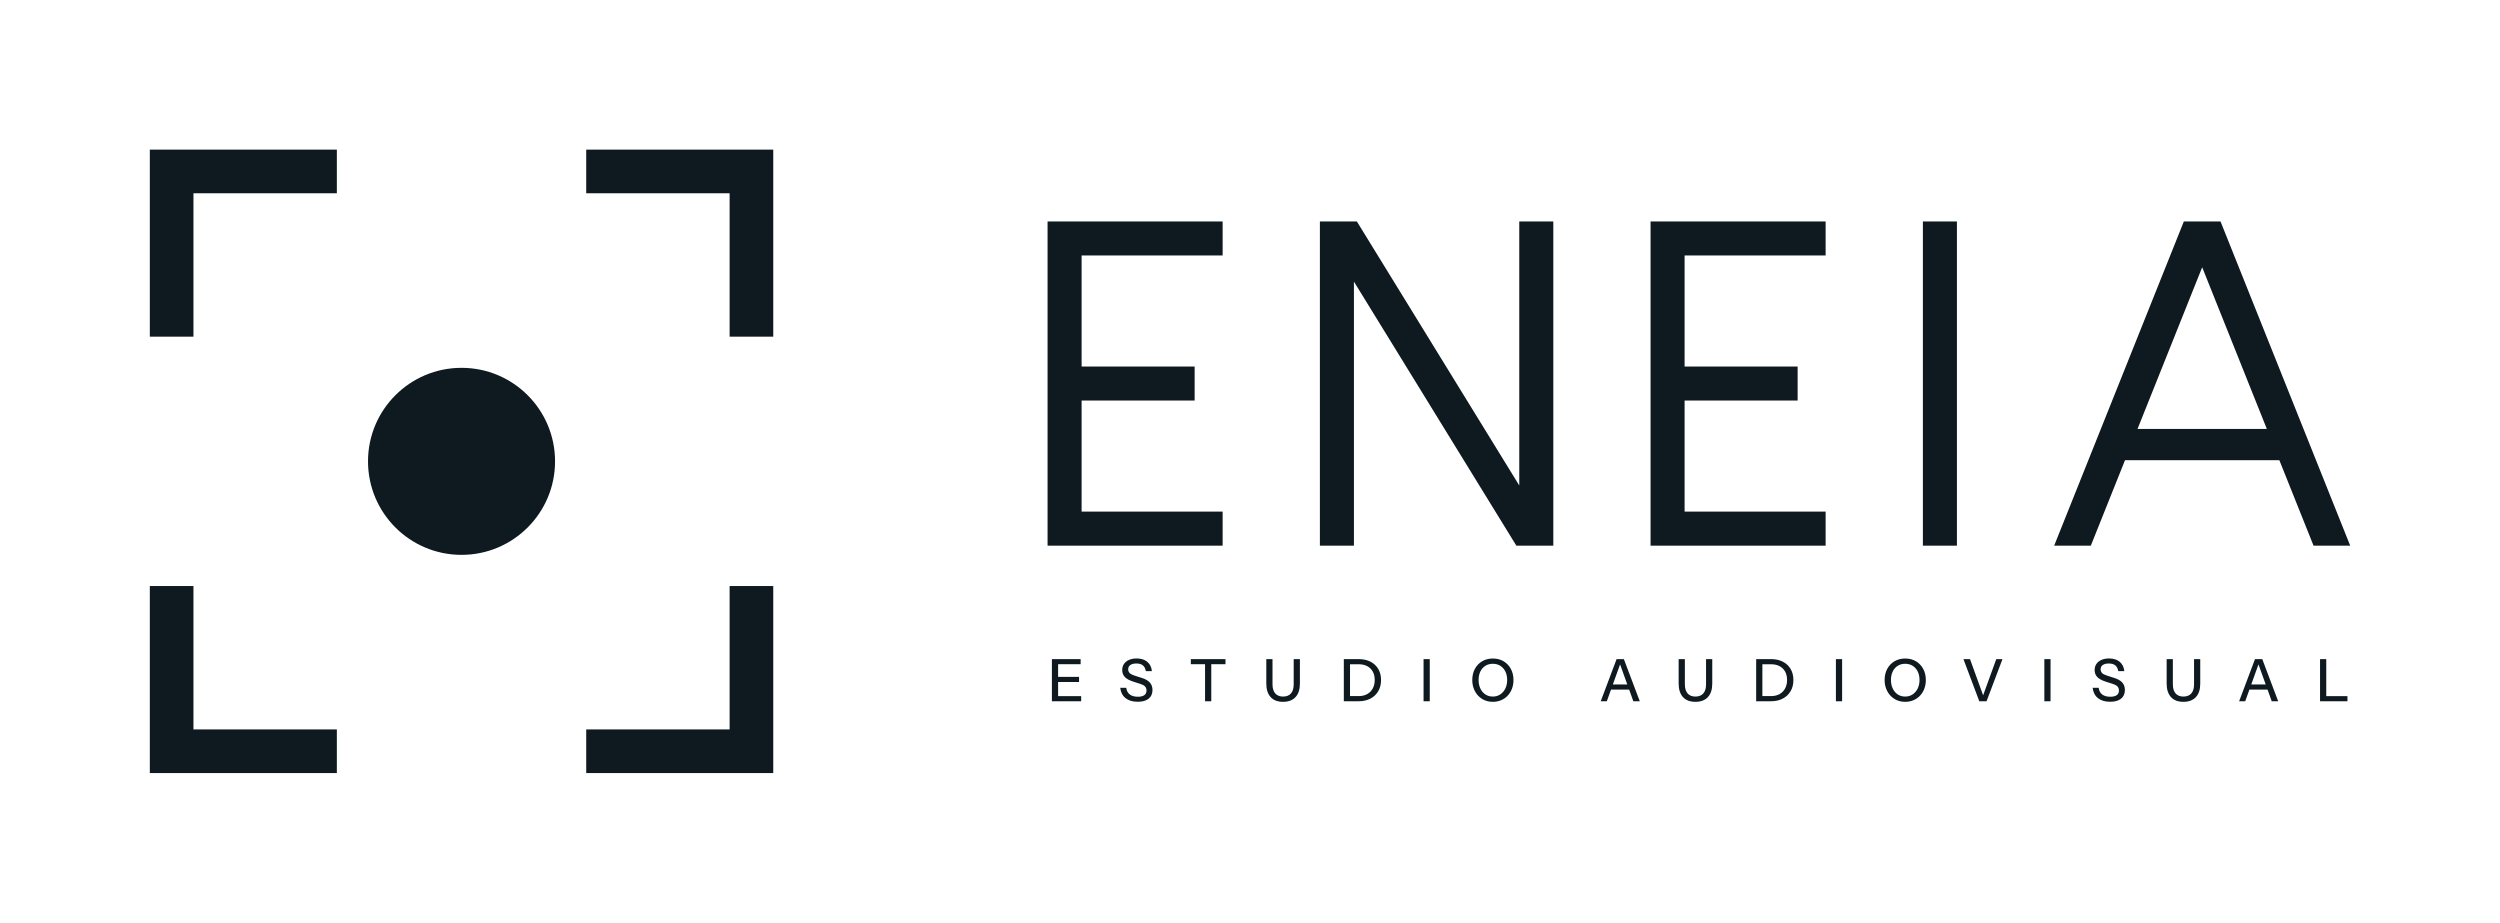
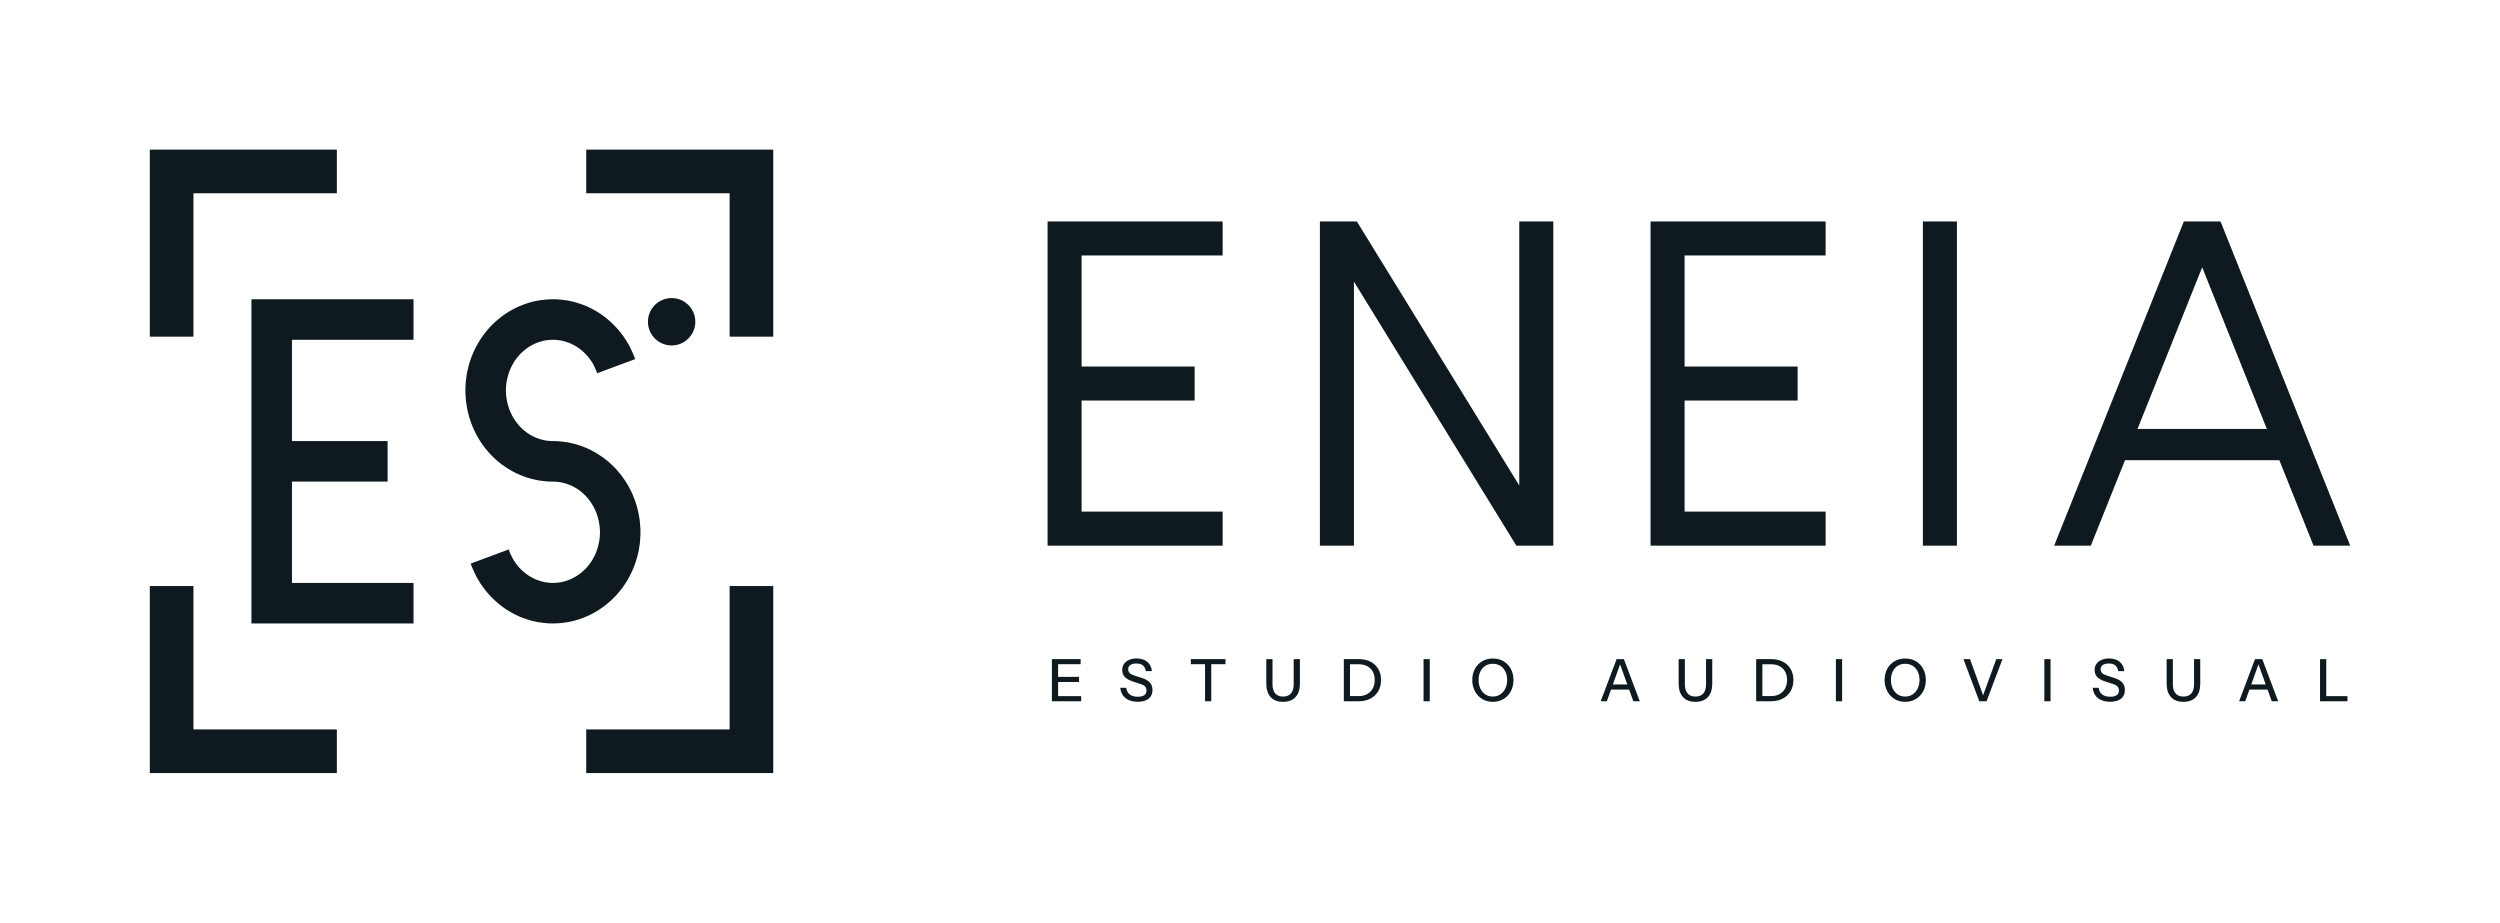
<svg xmlns="http://www.w3.org/2000/svg" viewBox="0 0 400.94 148.00" width="401" height="148" role="img" aria-label="Eneia Estudio">
  <path d="M24.00 54.00 L31.00 54.00 L31.00 31.00 L54.00 31.00 L54.00 24.00 L31.00 24.00 L24.00 24.00 L24.00 31.00 Z M117.00 31.00 L117.00 54.00 L124.00 54.00 L124.00 31.00 L124.00 24.00 L117.00 24.00 L94.00 24.00 L94.00 31.00 Z M24.00 124.00 L31.00 124.00 L54.00 124.00 L54.00 117.00 L31.00 117.00 L31.00 94.00 L24.00 94.00 L24.00 117.00 Z M94.00 117.00 L94.00 124.00 L117.00 124.00 L124.00 124.00 L124.00 117.00 L124.00 94.00 L117.00 94.00 L117.00 117.00 Z" fill="#0E1A20" />
-   <circle cx="74.00" cy="74.00" r="15.00" fill="#0E1A20" />
+   <path d="M46.80 48.00 L40.30 48.00 L40.30 54.50 L40.30 70.75 L40.30 77.25 L40.30 93.50 L40.30 100.00 L46.80 100.00 L66.30 100.00 L66.30 93.50 L46.80 93.50 L46.80 77.25 L62.14 77.25 L62.14 70.75 L46.80 70.75 L46.80 54.50 L66.30 54.50 L66.30 48.00 Z M88.30 70.74 L87.95 70.71 L87.59 70.67 L87.24 70.60 L86.89 70.52 L86.54 70.42 L86.20 70.30 L85.87 70.17 L85.53 70.02 L85.21 69.85 L84.89 69.66 L84.58 69.46 L84.28 69.24 L83.99 69.00 L83.71 68.75 L83.44 68.49 L83.18 68.21 L82.94 67.91 L82.71 67.61 L82.49 67.29 L82.28 66.95 L82.09 66.61 L81.92 66.26 L81.76 65.90 L81.62 65.53 L81.50 65.15 L81.39 64.77 L81.30 64.38 L81.23 63.98 L81.17 63.59 L81.14 63.19 L81.12 62.79 L81.12 62.38 L81.14 61.98 L81.18 61.58 L81.24 61.19 L81.32 60.79 L81.41 60.40 L81.52 60.02 L81.65 59.65 L81.79 59.28 L81.95 58.92 L82.13 58.57 L82.32 58.23 L82.53 57.90 L82.75 57.58 L82.99 57.28 L83.23 56.99 L83.49 56.71 L83.77 56.45 L84.05 56.20 L84.34 55.97 L84.64 55.75 L84.96 55.55 L85.27 55.37 L85.60 55.20 L85.93 55.05 L86.27 54.92 L86.61 54.81 L86.96 54.71 L87.31 54.63 L87.66 54.57 L88.02 54.53 L88.37 54.51 L88.73 54.50 L89.09 54.51 L89.44 54.55 L89.80 54.59 L90.15 54.66 L90.50 54.75 L90.84 54.85 L91.19 54.97 L91.52 55.11 L91.85 55.27 L92.17 55.44 L92.49 55.63 L92.80 55.84 L93.10 56.06 L93.39 56.30 L93.66 56.55 L93.93 56.82 L94.19 57.10 L94.43 57.40 L94.66 57.71 L94.88 58.03 L95.08 58.36 L95.26 58.71 L95.43 59.06 L95.59 59.42 L95.75 59.87 L101.85 57.60 L101.66 57.09 L101.60 56.95 L101.38 56.45 L101.32 56.31 L101.08 55.81 L101.02 55.68 L100.76 55.20 L100.68 55.07 L100.40 54.60 L100.32 54.47 L100.01 54.02 L99.92 53.89 L99.60 53.46 L99.51 53.34 L99.16 52.92 L99.06 52.80 L98.70 52.40 L98.59 52.29 L98.21 51.91 L98.10 51.80 L97.70 51.44 L97.58 51.33 L97.17 50.99 L97.05 50.90 L96.62 50.58 L96.49 50.48 L96.05 50.19 L95.91 50.10 L95.46 49.83 L95.32 49.75 L94.85 49.50 L94.70 49.42 L94.23 49.20 L94.08 49.13 L93.59 48.93 L93.44 48.87 L92.94 48.70 L92.79 48.65 L92.28 48.50 L92.12 48.45 L91.61 48.33 L91.45 48.29 L90.94 48.19 L90.77 48.17 L90.26 48.10 L90.09 48.08 L89.57 48.03 L89.40 48.02 L88.88 48.00 L88.71 48.00 L88.19 48.01 L88.03 48.02 L87.50 48.05 L87.34 48.07 L86.82 48.13 L86.65 48.15 L86.14 48.24 L85.98 48.27 L85.46 48.38 L85.30 48.42 L84.80 48.56 L84.64 48.61 L84.14 48.78 L83.99 48.83 L83.50 49.03 L83.35 49.09 L82.86 49.30 L82.72 49.37 L82.25 49.62 L82.10 49.69 L81.64 49.96 L81.51 50.04 L81.06 50.33 L80.93 50.42 L80.49 50.73 L80.37 50.82 L79.95 51.16 L79.83 51.26 L79.42 51.61 L79.31 51.72 L78.92 52.09 L78.81 52.20 L78.44 52.59 L78.34 52.71 L77.99 53.12 L77.89 53.24 L77.56 53.67 L77.47 53.79 L77.16 54.24 L77.07 54.37 L76.78 54.83 L76.70 54.96 L76.44 55.43 L76.36 55.57 L76.12 56.05 L76.05 56.19 L75.83 56.69 L75.77 56.83 L75.57 57.34 L75.52 57.48 L75.34 58.00 L75.30 58.14 L75.14 58.67 L75.10 58.82 L74.98 59.35 L74.94 59.50 L74.84 60.04 L74.82 60.19 L74.74 60.73 L74.72 60.88 L74.67 61.43 L74.66 61.58 L74.63 62.13 L74.62 62.28 L74.62 62.83 L74.62 62.98 L74.65 63.53 L74.66 63.68 L74.71 64.23 L74.72 64.38 L74.80 64.92 L74.82 65.07 L74.92 65.61 L74.95 65.76 L75.07 66.30 L75.11 66.44 L75.25 66.97 L75.30 67.12 L75.47 67.64 L75.52 67.78 L75.72 68.29 L75.77 68.43 L75.99 68.93 L76.06 69.07 L76.30 69.56 L76.37 69.69 L76.63 70.17 L76.71 70.30 L77.00 70.77 L77.08 70.90 L77.39 71.34 L77.48 71.47 L77.80 71.90 L77.90 72.02 L78.25 72.43 L78.35 72.55 L78.71 72.95 L78.82 73.06 L79.21 73.44 L79.32 73.55 L79.72 73.90 L79.84 74.01 L80.26 74.34 L80.38 74.44 L80.81 74.75 L80.95 74.84 L81.39 75.14 L81.53 75.22 L81.98 75.49 L82.13 75.57 L82.59 75.81 L82.74 75.89 L83.22 76.11 L83.37 76.17 L83.86 76.37 L84.01 76.42 L84.51 76.60 L84.67 76.65 L85.17 76.79 L85.33 76.83 L85.84 76.95 L86.00 76.99 L86.52 77.08 L86.68 77.10 L87.20 77.17 L87.37 77.19 L87.89 77.23 L88.05 77.24 L88.58 77.25 L89.02 77.26 L89.37 77.29 L89.73 77.33 L90.08 77.40 L90.43 77.48 L90.78 77.58 L91.12 77.70 L91.45 77.83 L91.79 77.98 L92.11 78.15 L92.43 78.34 L92.74 78.54 L93.04 78.76 L93.33 79.00 L93.61 79.25 L93.88 79.51 L94.14 79.79 L94.38 80.09 L94.61 80.39 L94.83 80.71 L95.04 81.05 L95.23 81.39 L95.40 81.74 L95.56 82.10 L95.70 82.47 L95.82 82.85 L95.93 83.23 L96.02 83.62 L96.09 84.02 L96.15 84.41 L96.18 84.81 L96.20 85.21 L96.20 85.62 L96.18 86.02 L96.14 86.42 L96.08 86.81 L96.00 87.21 L95.91 87.60 L95.80 87.98 L95.67 88.35 L95.53 88.72 L95.37 89.08 L95.19 89.43 L95.00 89.77 L94.79 90.10 L94.57 90.42 L94.33 90.72 L94.09 91.01 L93.83 91.29 L93.55 91.55 L93.27 91.80 L92.98 92.03 L92.68 92.25 L92.36 92.45 L92.05 92.63 L91.72 92.80 L91.39 92.95 L91.05 93.08 L90.71 93.19 L90.36 93.29 L90.01 93.37 L89.66 93.43 L89.30 93.47 L88.95 93.49 L88.59 93.50 L88.23 93.49 L87.88 93.45 L87.52 93.41 L87.17 93.34 L86.82 93.25 L86.48 93.15 L86.13 93.03 L85.80 92.89 L85.47 92.73 L85.15 92.56 L84.83 92.37 L84.52 92.16 L84.22 91.94 L83.93 91.70 L83.66 91.45 L83.39 91.18 L83.13 90.90 L82.89 90.60 L82.66 90.29 L82.44 89.97 L82.24 89.64 L82.06 89.29 L81.89 88.94 L81.73 88.58 L81.57 88.13 L75.47 90.40 L75.66 90.91 L75.72 91.05 L75.94 91.55 L76.00 91.69 L76.24 92.19 L76.30 92.32 L76.56 92.80 L76.64 92.93 L76.92 93.40 L77.00 93.53 L77.31 93.98 L77.40 94.11 L77.72 94.54 L77.81 94.66 L78.16 95.08 L78.26 95.20 L78.62 95.60 L78.73 95.71 L79.11 96.09 L79.22 96.20 L79.62 96.56 L79.74 96.67 L80.15 97.01 L80.27 97.10 L80.70 97.42 L80.83 97.52 L81.27 97.81 L81.41 97.90 L81.86 98.17 L82.00 98.25 L82.47 98.50 L82.62 98.58 L83.09 98.80 L83.24 98.87 L83.73 99.07 L83.88 99.13 L84.38 99.30 L84.53 99.35 L85.04 99.50 L85.20 99.55 L85.71 99.67 L85.87 99.71 L86.38 99.81 L86.55 99.83 L87.06 99.90 L87.23 99.92 L87.75 99.97 L87.92 99.98 L88.44 100.00 L88.61 100.00 L89.13 99.99 L89.29 99.98 L89.82 99.95 L89.98 99.93 L90.50 99.87 L90.67 99.85 L91.18 99.76 L91.34 99.73 L91.86 99.62 L92.02 99.58 L92.52 99.44 L92.68 99.39 L93.18 99.22 L93.33 99.17 L93.82 98.97 L93.97 98.91 L94.46 98.70 L94.60 98.63 L95.07 98.38 L95.22 98.31 L95.68 98.04 L95.81 97.96 L96.26 97.67 L96.39 97.58 L96.83 97.27 L96.95 97.18 L97.37 96.84 L97.49 96.74 L97.90 96.39 L98.01 96.28 L98.40 95.91 L98.51 95.80 L98.88 95.41 L98.98 95.29 L99.33 94.88 L99.43 94.76 L99.76 94.33 L99.85 94.21 L100.16 93.76 L100.25 93.63 L100.54 93.17 L100.62 93.04 L100.88 92.57 L100.96 92.43 L101.20 91.95 L101.27 91.81 L101.49 91.31 L101.55 91.17 L101.75 90.66 L101.80 90.52 L101.98 90.00 L102.02 89.86 L102.18 89.33 L102.22 89.18 L102.34 88.65 L102.38 88.50 L102.48 87.96 L102.50 87.81 L102.58 87.27 L102.60 87.12 L102.65 86.57 L102.66 86.42 L102.69 85.87 L102.70 85.72 L102.70 85.17 L102.70 85.02 L102.67 84.47 L102.66 84.32 L102.61 83.77 L102.60 83.62 L102.52 83.08 L102.50 82.93 L102.40 82.39 L102.37 82.24 L102.25 81.70 L102.21 81.56 L102.07 81.03 L102.02 80.88 L101.85 80.36 L101.80 80.22 L101.60 79.71 L101.55 79.57 L101.33 79.07 L101.26 78.93 L101.02 78.44 L100.95 78.31 L100.69 77.83 L100.61 77.70 L100.32 77.23 L100.24 77.10 L99.93 76.66 L99.84 76.53 L99.52 76.10 L99.42 75.98 L99.07 75.57 L98.97 75.45 L98.61 75.05 L98.50 74.94 L98.11 74.56 L98.00 74.45 L97.60 74.10 L97.48 73.99 L97.06 73.66 L96.94 73.56 L96.51 73.25 L96.37 73.16 L95.93 72.86 L95.79 72.78 L95.34 72.51 L95.19 72.43 L94.73 72.19 L94.58 72.11 L94.10 71.89 L93.95 71.83 L93.46 71.63 L93.31 71.58 L92.81 71.40 L92.65 71.35 L92.15 71.21 L91.99 71.17 L91.48 71.05 L91.32 71.01 L90.80 70.92 L90.64 70.90 L90.12 70.83 L89.95 70.81 L89.43 70.77 L89.27 70.76 L88.74 70.75 Z" fill="#0E1A20" />
+   <circle cx="107.70" cy="51.61" r="3.80" fill="#0E1A20" />
  <path d="M168.00 35.52 L168.00 40.98 L168.00 58.79 L168.00 64.25 L168.00 82.06 L168.00 87.52 L173.46 87.52 L196.08 87.52 L196.08 82.06 L173.46 82.06 L173.46 64.25 L191.59 64.25 L191.59 58.79 L173.46 58.79 L173.46 40.98 L196.08 40.98 L196.08 35.52 L173.46 35.52 Z M243.19 87.52 L249.12 87.52 L249.12 86.75 L249.12 35.52 L243.66 35.52 L243.66 77.87 L217.61 35.52 L211.68 35.52 L211.68 36.29 L211.68 87.52 L217.14 87.52 L217.14 45.17 Z M264.72 35.52 L264.72 40.98 L264.72 58.79 L264.72 64.25 L264.72 82.06 L264.72 87.52 L270.18 87.52 L292.80 87.52 L292.80 82.06 L270.18 82.06 L270.18 64.25 L288.31 64.25 L288.31 58.79 L270.18 58.79 L270.18 40.98 L292.80 40.98 L292.80 35.52 L270.18 35.52 Z M356.14 35.52 L350.26 35.52 L334.94 73.82 L329.46 87.52 L335.34 87.52 L340.82 73.82 L365.58 73.82 L371.06 87.52 L376.94 87.52 L371.46 73.82 Z M342.83 68.80 L353.20 42.87 L363.57 68.80 Z M313.86 35.52 L313.86 87.52 L308.40 87.52 L308.40 35.52 Z" fill="#0E1A20" />
  <path d="M168.695 112.48V105.72H169.69V112.48ZM169.183 112.48V111.663H173.389V112.48ZM169.183 109.391V108.574H173.051V109.391ZM169.183 106.537V105.72H173.305V106.537Z M182.462 112.564Q181.241 112.564 180.509 111.982Q179.776 111.4 179.654 110.321H180.621Q180.706 111.025 181.185 111.391Q181.663 111.757 182.48 111.757Q183.166 111.757 183.518 111.504Q183.87 111.25 183.87 110.781Q183.87 110.358 183.635 110.109Q183.4 109.86 182.893 109.701L181.72 109.325Q180.818 109.034 180.396 108.593Q179.973 108.152 179.973 107.476Q179.973 106.903 180.26 106.49Q180.546 106.077 181.067 105.847Q181.588 105.617 182.283 105.617Q183.353 105.617 183.997 106.157Q184.64 106.696 184.734 107.654H183.767Q183.654 107.016 183.278 106.72Q182.903 106.424 182.246 106.424Q181.626 106.424 181.279 106.668Q180.931 106.912 180.931 107.354Q180.931 107.71 181.161 107.95Q181.391 108.189 181.926 108.358L183.156 108.753Q184.011 109.025 184.419 109.494Q184.828 109.964 184.828 110.677Q184.828 111.579 184.208 112.072Q183.588 112.564 182.462 112.564Z M193.261 112.48V106.537H190.98V105.72H196.538V106.537H194.257V112.48Z M205.77 112.574Q204.474 112.574 203.78 111.813Q203.085 111.053 203.085 109.645V105.72H204.08V109.757Q204.08 110.724 204.521 111.227Q204.963 111.729 205.77 111.729Q206.596 111.729 207.037 111.231Q207.479 110.734 207.479 109.757V105.72H208.474V109.663Q208.474 111.053 207.775 111.813Q207.075 112.574 205.77 112.574Z M216.119 112.48V111.654H217.894Q218.701 111.654 219.279 111.325Q219.856 110.997 220.166 110.414Q220.476 109.832 220.476 109.062Q220.476 108.302 220.17 107.739Q219.865 107.175 219.288 106.861Q218.71 106.546 217.894 106.546H216.129V105.72H217.894Q218.983 105.72 219.79 106.133Q220.598 106.546 221.044 107.302Q221.49 108.058 221.49 109.081Q221.49 110.105 221.039 110.87Q220.588 111.635 219.786 112.057Q218.983 112.48 217.903 112.48ZM215.518 112.48V105.72H216.513V112.48Z M228.309 112.48V105.72H229.304V112.48Z M239.428 112.574Q238.705 112.574 238.104 112.316Q237.503 112.057 237.062 111.588Q236.62 111.119 236.372 110.48Q236.123 109.842 236.123 109.072Q236.123 108.058 236.545 107.279Q236.968 106.499 237.714 106.063Q238.461 105.626 239.418 105.626Q240.395 105.626 241.136 106.063Q241.878 106.499 242.305 107.279Q242.733 108.058 242.733 109.081Q242.733 109.842 242.484 110.485Q242.235 111.128 241.794 111.593Q241.352 112.057 240.747 112.316Q240.141 112.574 239.428 112.574ZM239.418 111.729Q240.094 111.729 240.611 111.386Q241.127 111.043 241.423 110.443Q241.719 109.842 241.719 109.062Q241.719 108.293 241.427 107.706Q241.136 107.119 240.62 106.795Q240.104 106.471 239.418 106.471Q238.733 106.471 238.221 106.795Q237.709 107.119 237.423 107.701Q237.137 108.283 237.137 109.062Q237.137 109.851 237.428 110.452Q237.719 111.053 238.231 111.391Q238.742 111.729 239.418 111.729Z M256.727 112.48 259.272 105.72H260.135L257.704 112.48ZM261.957 112.48 259.525 105.72H260.436L262.99 112.48ZM258.013 109.785H261.638V110.612H258.013Z M271.912 112.574Q270.616 112.574 269.921 111.813Q269.226 111.053 269.226 109.645V105.72H270.222V109.757Q270.222 110.724 270.663 111.227Q271.104 111.729 271.912 111.729Q272.738 111.729 273.179 111.231Q273.62 110.734 273.62 109.757V105.72H274.616V109.663Q274.616 111.053 273.916 111.813Q273.217 112.574 271.912 112.574Z M282.261 112.48V111.654H284.035Q284.843 111.654 285.42 111.325Q285.998 110.997 286.307 110.414Q286.617 109.832 286.617 109.062Q286.617 108.302 286.312 107.739Q286.007 107.175 285.43 106.861Q284.852 106.546 284.035 106.546H282.27V105.72H284.035Q285.124 105.72 285.932 106.133Q286.739 106.546 287.185 107.302Q287.631 108.058 287.631 109.081Q287.631 110.105 287.181 110.87Q286.73 111.635 285.927 112.057Q285.124 112.48 284.045 112.48ZM281.66 112.48V105.72H282.655V112.48Z M294.45 112.48V105.72H295.445V112.48Z M305.569 112.574Q304.846 112.574 304.245 112.316Q303.645 112.057 303.203 111.588Q302.762 111.119 302.513 110.48Q302.264 109.842 302.264 109.072Q302.264 108.058 302.687 107.279Q303.109 106.499 303.856 106.063Q304.602 105.626 305.56 105.626Q306.536 105.626 307.278 106.063Q308.02 106.499 308.447 107.279Q308.874 108.058 308.874 109.081Q308.874 109.842 308.625 110.485Q308.377 111.128 307.935 111.593Q307.494 112.057 306.888 112.316Q306.283 112.574 305.569 112.574ZM305.56 111.729Q306.236 111.729 306.752 111.386Q307.269 111.043 307.564 110.443Q307.86 109.842 307.86 109.062Q307.86 108.293 307.569 107.706Q307.278 107.119 306.762 106.795Q306.245 106.471 305.56 106.471Q304.875 106.471 304.363 106.795Q303.851 107.119 303.565 107.701Q303.278 108.283 303.278 109.062Q303.278 109.851 303.569 110.452Q303.861 111.053 304.372 111.391Q304.884 111.729 305.56 111.729Z M317.449 112.48 314.904 105.72H315.956L318.191 111.879H317.937L320.172 105.72H321.167L318.613 112.48Z M327.883 112.48V105.72H328.878V112.48Z M338.438 112.564Q337.218 112.564 336.485 111.982Q335.753 111.4 335.631 110.321H336.598Q336.683 111.025 337.161 111.391Q337.64 111.757 338.457 111.757Q339.142 111.757 339.495 111.504Q339.847 111.25 339.847 110.781Q339.847 110.358 339.612 110.109Q339.377 109.86 338.87 109.701L337.697 109.325Q336.795 109.034 336.373 108.593Q335.95 108.152 335.95 107.476Q335.95 106.903 336.237 106.49Q336.523 106.077 337.044 105.847Q337.565 105.617 338.26 105.617Q339.33 105.617 339.973 106.157Q340.617 106.696 340.71 107.654H339.743Q339.631 107.016 339.255 106.72Q338.88 106.424 338.222 106.424Q337.603 106.424 337.255 106.668Q336.908 106.912 336.908 107.354Q336.908 107.71 337.138 107.95Q337.368 108.189 337.903 108.358L339.133 108.753Q339.987 109.025 340.396 109.494Q340.804 109.964 340.804 110.677Q340.804 111.579 340.185 112.072Q339.565 112.564 338.438 112.564Z M350.186 112.574Q348.891 112.574 348.196 111.813Q347.501 111.053 347.501 109.645V105.72H348.496V109.757Q348.496 110.724 348.938 111.227Q349.379 111.729 350.186 111.729Q351.013 111.729 351.454 111.231Q351.895 110.734 351.895 109.757V105.72H352.89V109.663Q352.89 111.053 352.191 111.813Q351.491 112.574 350.186 112.574Z M359.127 112.48 361.672 105.72H362.535L360.104 112.48ZM364.357 112.48 361.925 105.72H362.836L365.39 112.48ZM360.414 109.785H364.038V110.612H360.414Z M372.105 112.48V105.72H373.101V112.48ZM372.594 112.48V111.663H376.499V112.48Z" fill="#0E1A20" />
</svg>
